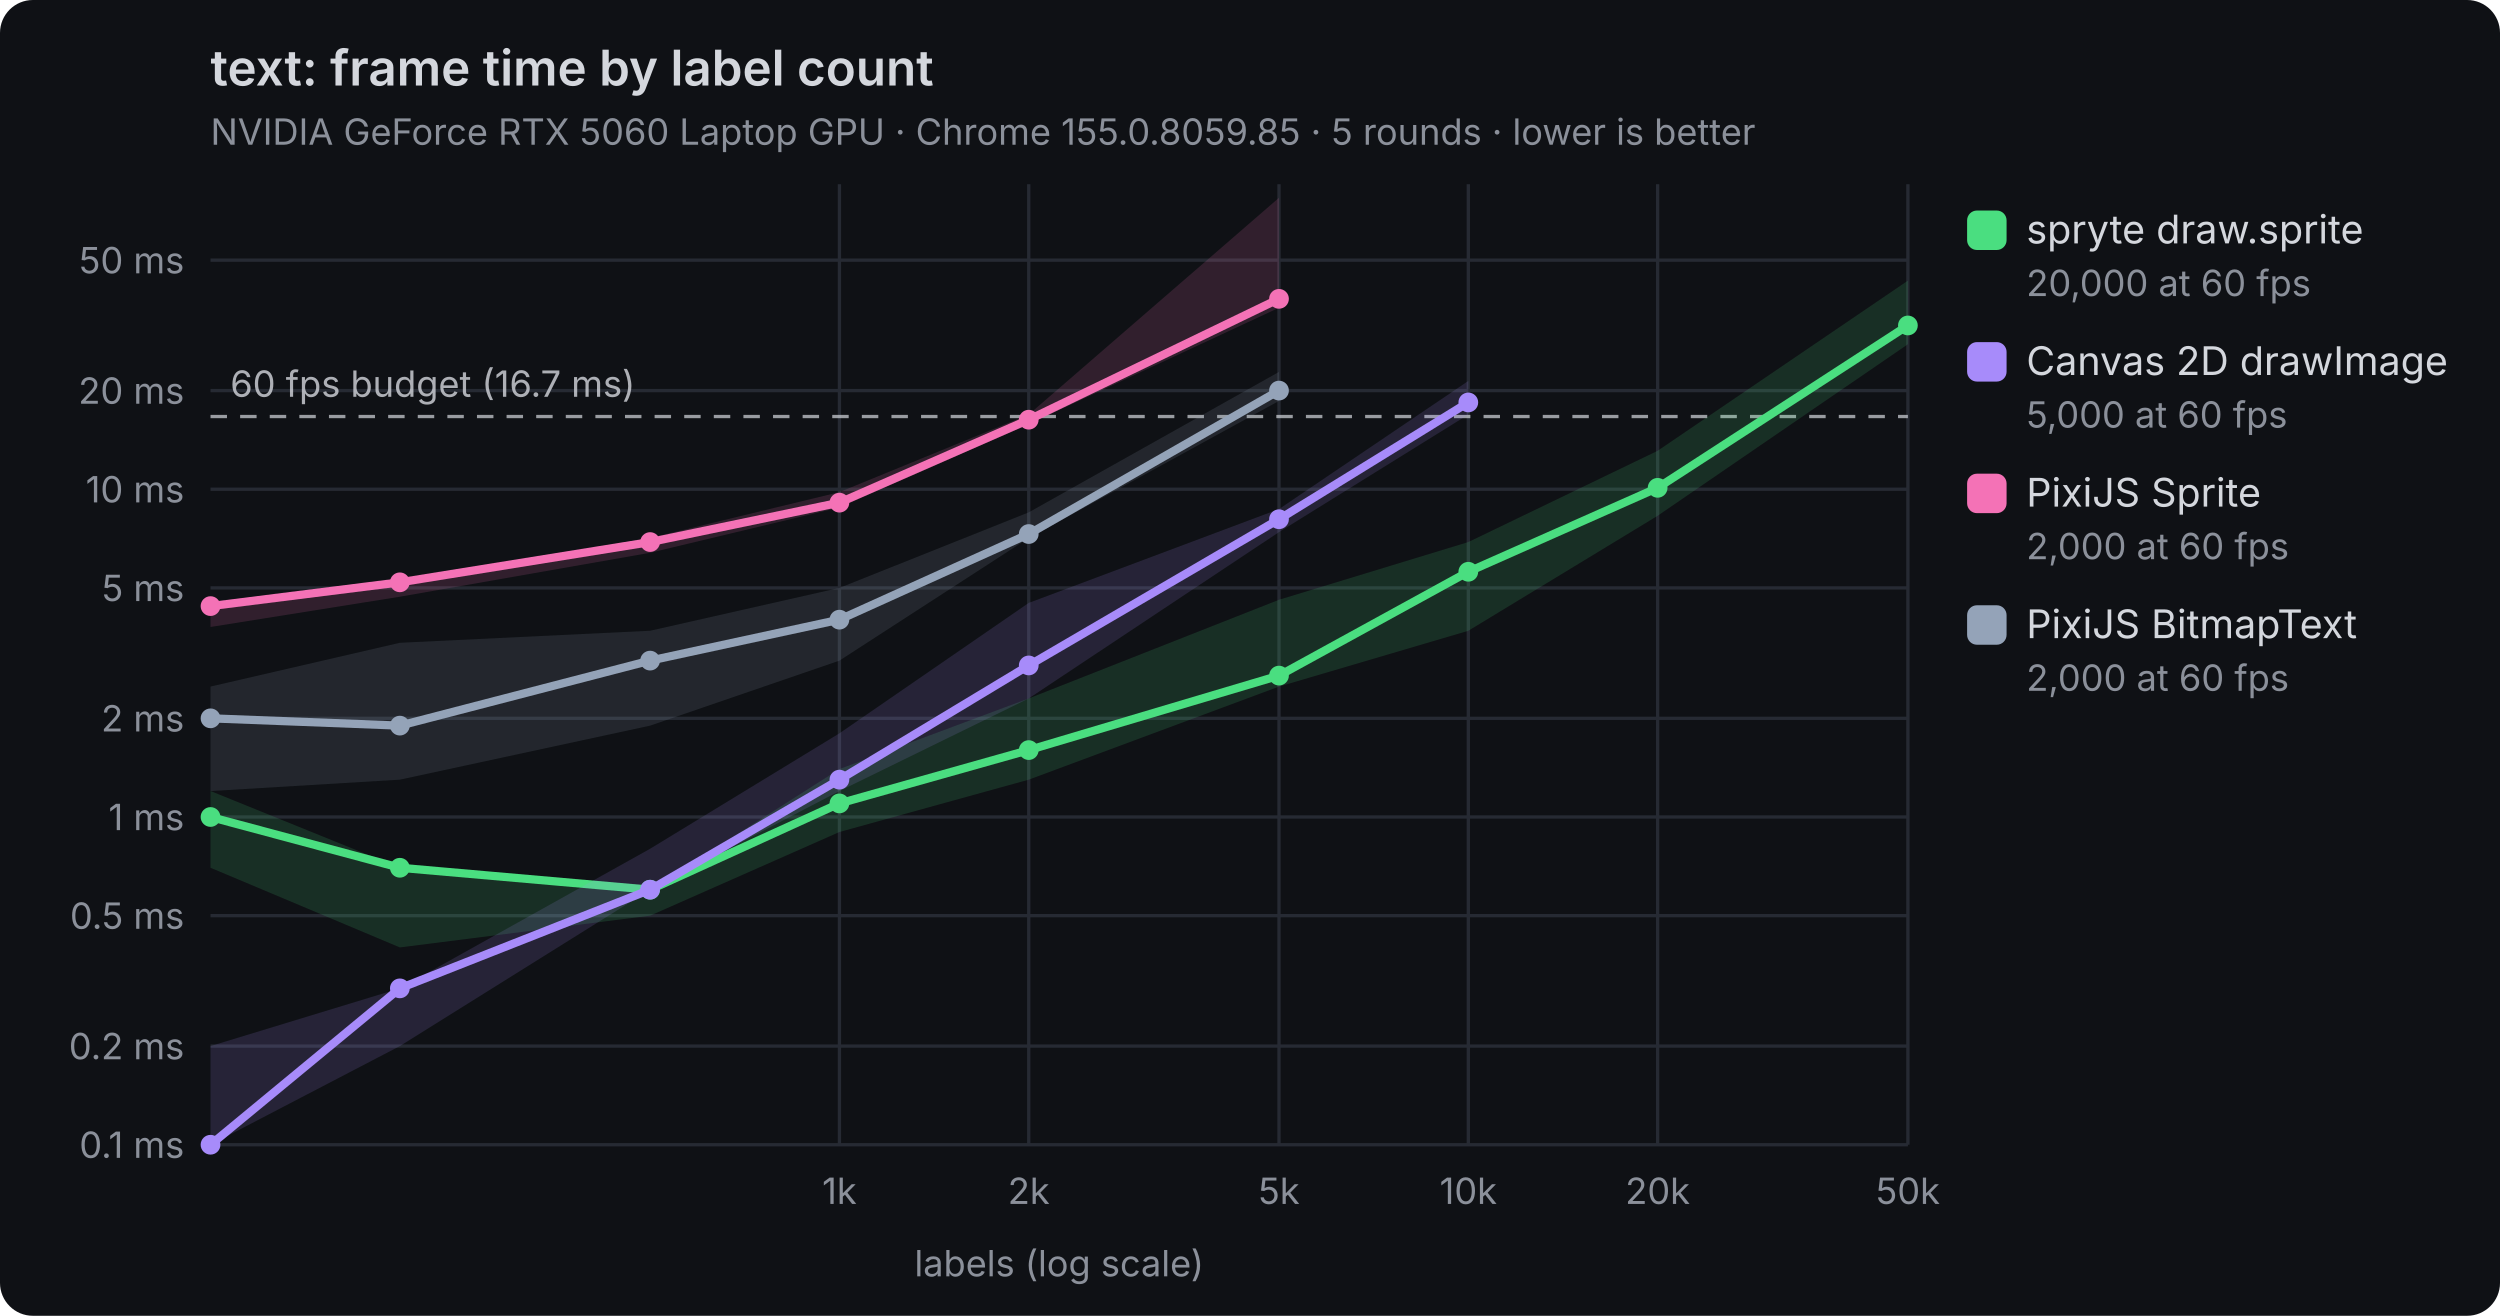
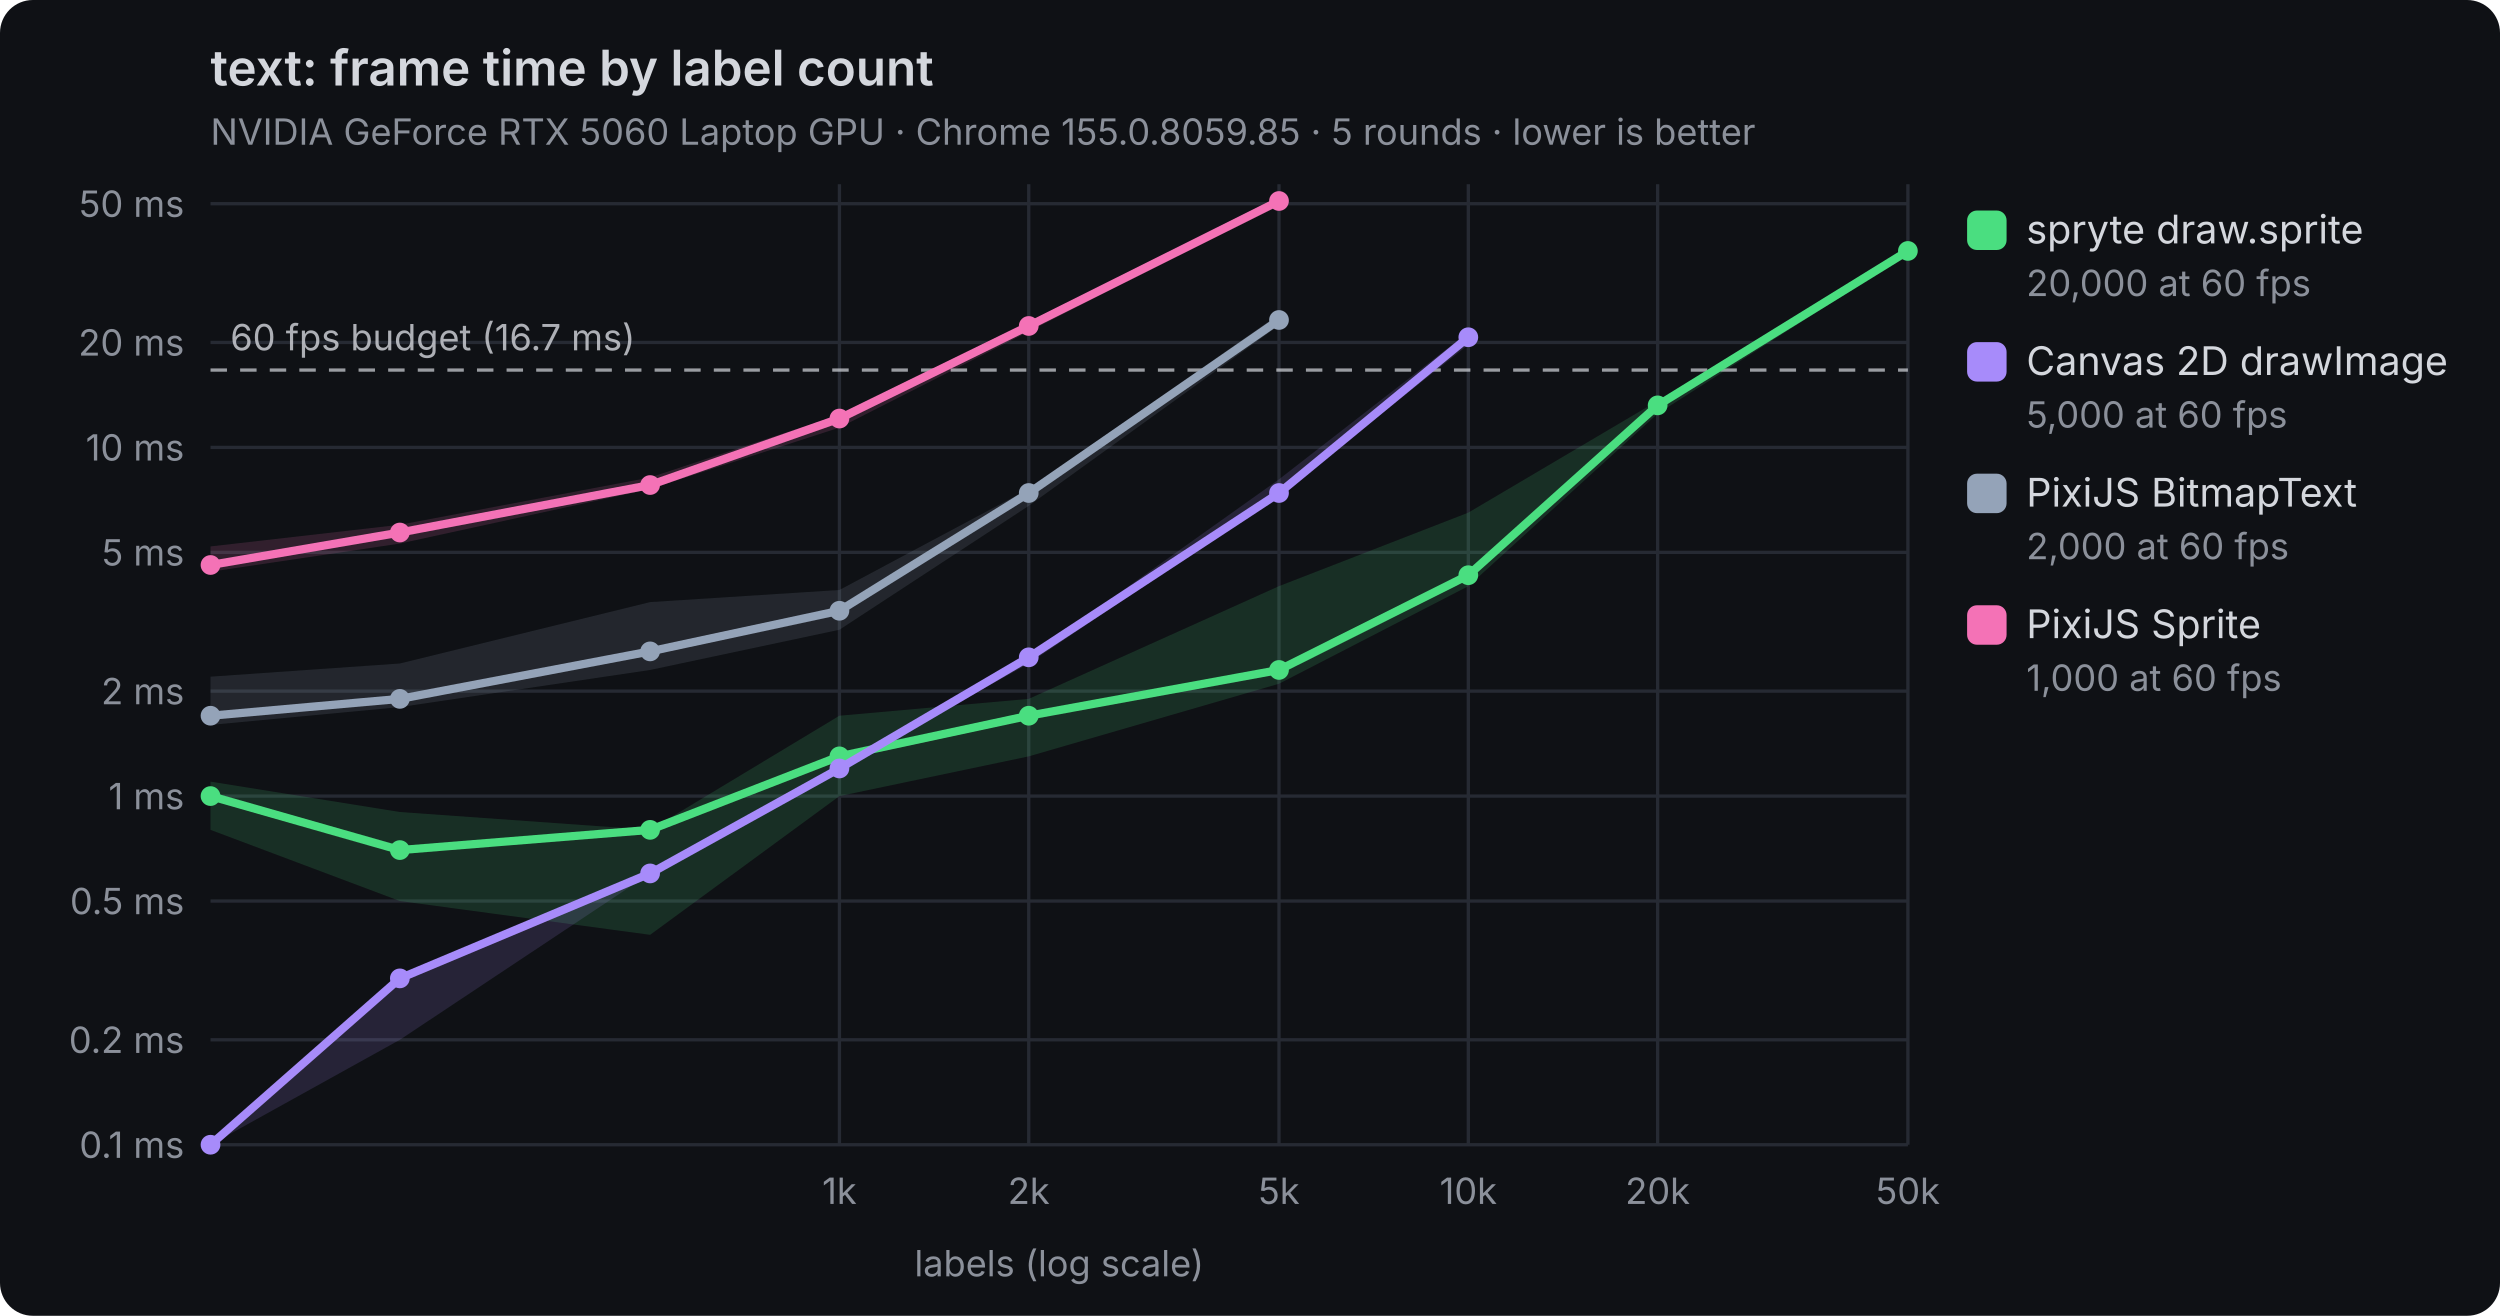
<svg xmlns="http://www.w3.org/2000/svg" viewBox="0 0 760 400" width="760" height="400" font-family="ui-sans-serif, system-ui, -apple-system, Segoe UI, sans-serif" role="img" aria-label="text: frame time by count">
  <rect width="760" height="400" rx="10" fill="#0f1115" />
  <text x="64" y="26" fill="#d4d7dd" font-size="15" font-weight="600">text: frame time by label count</text>
  <text x="64" y="44" fill="#8b909a" font-size="11">NVIDIA GeForce RTX 5060 Laptop GPU · Chrome 155.0.8059.85 · 5 rounds · lower is better</text>
  <line x1="64" x2="580" y1="348" y2="348" stroke="#262a33" />
  <text x="56" y="352" fill="#8b909a" font-size="11" text-anchor="end">0.1 ms</text>
-   <line x1="64" x2="580" y1="318.007" y2="318.007" stroke="#262a33" />
-   <text x="56" y="322.007" fill="#8b909a" font-size="11" text-anchor="end">0.2 ms</text>
-   <line x1="64" x2="580" y1="278.358" y2="278.358" stroke="#262a33" />
-   <text x="56" y="282.358" fill="#8b909a" font-size="11" text-anchor="end">0.5 ms</text>
-   <line x1="64" x2="580" y1="248.365" y2="248.365" stroke="#262a33" />
-   <text x="56" y="252.365" fill="#8b909a" font-size="11" text-anchor="end">1 ms</text>
-   <line x1="64" x2="580" y1="218.372" y2="218.372" stroke="#262a33" />
-   <text x="56" y="222.372" fill="#8b909a" font-size="11" text-anchor="end">2 ms</text>
-   <line x1="64" x2="580" y1="178.723" y2="178.723" stroke="#262a33" />
-   <text x="56" y="182.723" fill="#8b909a" font-size="11" text-anchor="end">5 ms</text>
-   <line x1="64" x2="580" y1="148.73" y2="148.73" stroke="#262a33" />
-   <text x="56" y="152.73" fill="#8b909a" font-size="11" text-anchor="end">10 ms</text>
-   <line x1="64" x2="580" y1="118.737" y2="118.737" stroke="#262a33" />
-   <text x="56" y="122.737" fill="#8b909a" font-size="11" text-anchor="end">20 ms</text>
-   <line x1="64" x2="580" y1="79.088" y2="79.088" stroke="#262a33" />
-   <text x="56" y="83.088" fill="#8b909a" font-size="11" text-anchor="end">50 ms</text>
+   <line x1="64" x2="580" y1="316.093" y2="316.093" stroke="#262a33" />
+   <text x="56" y="320.093" fill="#8b909a" font-size="11" text-anchor="end">0.2 ms</text>
+   <line x1="64" x2="580" y1="273.914" y2="273.914" stroke="#262a33" />
+   <text x="56" y="277.914" fill="#8b909a" font-size="11" text-anchor="end">0.5 ms</text>
+   <line x1="64" x2="580" y1="242.006" y2="242.006" stroke="#262a33" />
+   <text x="56" y="246.006" fill="#8b909a" font-size="11" text-anchor="end">1 ms</text>
+   <line x1="64" x2="580" y1="210.099" y2="210.099" stroke="#262a33" />
+   <text x="56" y="214.099" fill="#8b909a" font-size="11" text-anchor="end">2 ms</text>
+   <line x1="64" x2="580" y1="167.92" y2="167.92" stroke="#262a33" />
+   <text x="56" y="171.92" fill="#8b909a" font-size="11" text-anchor="end">5 ms</text>
+   <line x1="64" x2="580" y1="136.013" y2="136.013" stroke="#262a33" />
+   <text x="56" y="140.013" fill="#8b909a" font-size="11" text-anchor="end">10 ms</text>
+   <line x1="64" x2="580" y1="104.106" y2="104.106" stroke="#262a33" />
+   <text x="56" y="108.106" fill="#8b909a" font-size="11" text-anchor="end">20 ms</text>
+   <line x1="64" x2="580" y1="61.926" y2="61.926" stroke="#262a33" />
+   <text x="56" y="65.926" fill="#8b909a" font-size="11" text-anchor="end">50 ms</text>
  <line x1="255.184" x2="255.184" y1="56" y2="348" stroke="#262a33" />
  <text x="255.184" y="366" fill="#8b909a" font-size="11" text-anchor="middle">1k</text>
  <line x1="312.736" x2="312.736" y1="56" y2="348" stroke="#262a33" />
  <text x="312.736" y="366" fill="#8b909a" font-size="11" text-anchor="middle">2k</text>
  <line x1="388.816" x2="388.816" y1="56" y2="348" stroke="#262a33" />
  <text x="388.816" y="366" fill="#8b909a" font-size="11" text-anchor="middle">5k</text>
  <line x1="446.368" x2="446.368" y1="56" y2="348" stroke="#262a33" />
  <text x="446.368" y="366" fill="#8b909a" font-size="11" text-anchor="middle">10k</text>
  <line x1="503.92" x2="503.92" y1="56" y2="348" stroke="#262a33" />
  <text x="503.92" y="366" fill="#8b909a" font-size="11" text-anchor="middle">20k</text>
  <line x1="580" x2="580" y1="56" y2="348" stroke="#262a33" />
  <text x="580" y="366" fill="#8b909a" font-size="11" text-anchor="middle">50k</text>
  <text x="322" y="388" fill="#8b909a" font-size="11" text-anchor="middle">labels (log scale)</text>
-   <line x1="64" x2="580" y1="126.626" y2="126.626" stroke="#d4d7dd" stroke-dasharray="5 4" opacity="0.7" />
-   <text x="70" y="120.626" fill="#d4d7dd" font-size="11" opacity="0.8">60 fps budget (16.7 ms)</text>
-   <polygon points="64,263.799 121.552,288.014 197.632,278.358 255.184,252.924 312.736,237.012 388.816,208.716 446.368,191.752 503.92,156.792 580,104.643 580,85.313 503.92,137.045 446.368,164.786 388.816,182.331 312.736,212.324 255.184,233.805 197.632,270.469 121.552,263.799 64,240.476" fill="#4ade80" opacity="0.15" />
-   <polyline points="64,248.365 121.552,263.799 197.632,270.469 255.184,244.241 312.736,228.027 388.816,205.386 446.368,173.819 503.92,148.299 580,98.943" fill="none" stroke="#4ade80" stroke-width="2.5" stroke-linejoin="round" />
-   <circle cx="64" cy="248.365" r="3" fill="#4ade80" />
-   <circle cx="121.552" cy="263.799" r="3" fill="#4ade80" />
-   <circle cx="197.632" cy="270.469" r="3" fill="#4ade80" />
-   <circle cx="255.184" cy="244.241" r="3" fill="#4ade80" />
-   <circle cx="312.736" cy="228.027" r="3" fill="#4ade80" />
-   <circle cx="388.816" cy="205.386" r="3" fill="#4ade80" />
-   <circle cx="446.368" cy="173.819" r="3" fill="#4ade80" />
-   <circle cx="503.92" cy="148.299" r="3" fill="#4ade80" />
-   <circle cx="580" cy="98.943" r="3" fill="#4ade80" />
-   <polygon points="64,348 121.552,318.007 197.632,270.469 255.184,240.476 312.736,212.324 388.816,161.759 446.368,126.024 446.368,115.809 388.816,154.756 312.736,183.282 255.184,222.931 197.632,258.021 121.552,300.462 64,318.007" fill="#a78bfa" opacity="0.15" />
-   <polyline points="64,348 121.552,300.462 197.632,270.469 255.184,237.012 312.736,202.294 388.816,157.848 446.368,122.345" fill="none" stroke="#a78bfa" stroke-width="2.5" stroke-linejoin="round" />
+   <line x1="64" x2="580" y1="112.498" y2="112.498" stroke="#d4d7dd" stroke-dasharray="5 4" opacity="0.7" />
+   <text x="70" y="106.498" fill="#d4d7dd" font-size="11" opacity="0.8">60 fps budget (16.7 ms)</text>
+   <polygon points="64,252.278 121.552,273.914 197.632,284.185 255.184,242.006 312.736,229.929 388.816,207.853 446.368,178.192 503.92,125.741 580,77.176 580,74.924 503.92,121.859 446.368,155.843 388.816,178.192 312.736,212.46 255.184,217.58 197.632,252.278 121.552,246.856 64,237.619" fill="#4ade80" opacity="0.15" />
+   <polyline points="64,242.006 121.552,258.425 197.632,252.278 255.184,229.929 312.736,217.58 388.816,203.666 446.368,174.863 503.92,123.233 580,76.287" fill="none" stroke="#4ade80" stroke-width="2.5" stroke-linejoin="round" />
+   <circle cx="64" cy="242.006" r="3" fill="#4ade80" />
+   <circle cx="121.552" cy="258.425" r="3" fill="#4ade80" />
+   <circle cx="197.632" cy="252.278" r="3" fill="#4ade80" />
+   <circle cx="255.184" cy="229.929" r="3" fill="#4ade80" />
+   <circle cx="312.736" cy="217.58" r="3" fill="#4ade80" />
+   <circle cx="388.816" cy="203.666" r="3" fill="#4ade80" />
+   <circle cx="446.368" cy="174.863" r="3" fill="#4ade80" />
+   <circle cx="503.92" cy="123.233" r="3" fill="#4ade80" />
+   <circle cx="580" cy="76.287" r="3" fill="#4ade80" />
+   <polygon points="64,348 121.552,316.093 197.632,265.521 255.184,233.614 312.736,201.706 388.816,150.5 446.368,104.801 446.368,100.991 388.816,145.713 312.736,199.827 255.184,233.614 197.632,265.521 121.552,297.428 64,348" fill="#a78bfa" opacity="0.15" />
+   <polyline points="64,348 121.552,297.428 197.632,265.521 255.184,233.614 312.736,199.827 388.816,149.873 446.368,102.522" fill="none" stroke="#a78bfa" stroke-width="2.5" stroke-linejoin="round" />
  <circle cx="64" cy="348" r="3" fill="#a78bfa" />
-   <circle cx="121.552" cy="300.462" r="3" fill="#a78bfa" />
-   <circle cx="197.632" cy="270.469" r="3" fill="#a78bfa" />
-   <circle cx="255.184" cy="237.012" r="3" fill="#a78bfa" />
-   <circle cx="312.736" cy="202.294" r="3" fill="#a78bfa" />
-   <circle cx="388.816" cy="157.848" r="3" fill="#a78bfa" />
-   <circle cx="446.368" cy="122.345" r="3" fill="#a78bfa" />
-   <polygon points="64,190.598 121.552,181.4 197.632,168.041 255.184,154.261 312.736,128.937 388.816,93.544 388.816,60.124 312.736,126.024 255.184,149.604 197.632,163.55 121.552,176.202 64,183.282" fill="#f472b6" opacity="0.15" />
-   <polyline points="64,184.254 121.552,177.026 197.632,164.786 255.184,152.811 312.736,127.588 388.816,90.849" fill="none" stroke="#f472b6" stroke-width="2.5" stroke-linejoin="round" />
-   <circle cx="64" cy="184.254" r="3" fill="#f472b6" />
-   <circle cx="121.552" cy="177.026" r="3" fill="#f472b6" />
-   <circle cx="197.632" cy="164.786" r="3" fill="#f472b6" />
-   <circle cx="255.184" cy="152.811" r="3" fill="#f472b6" />
-   <circle cx="312.736" cy="127.588" r="3" fill="#f472b6" />
-   <circle cx="388.816" cy="90.849" r="3" fill="#f472b6" />
-   <polygon points="64,240.476 121.552,237.012 197.632,220.591 255.184,200.827 312.736,163.55 388.816,121.877 388.816,113.067 312.736,155.762 255.184,178.723 197.632,191.752 121.552,195.411 64,208.716" fill="#94a3b8" opacity="0.15" />
-   <polyline points="64,218.372 121.552,220.591 197.632,200.827 255.184,188.379 312.736,162.348 388.816,118.737" fill="none" stroke="#94a3b8" stroke-width="2.5" stroke-linejoin="round" />
-   <circle cx="64" cy="218.372" r="3" fill="#94a3b8" />
-   <circle cx="121.552" cy="220.591" r="3" fill="#94a3b8" />
-   <circle cx="197.632" cy="200.827" r="3" fill="#94a3b8" />
-   <circle cx="255.184" cy="188.379" r="3" fill="#94a3b8" />
-   <circle cx="312.736" cy="162.348" r="3" fill="#94a3b8" />
-   <circle cx="388.816" cy="118.737" r="3" fill="#94a3b8" />
+   <circle cx="121.552" cy="297.428" r="3" fill="#a78bfa" />
+   <circle cx="197.632" cy="265.521" r="3" fill="#a78bfa" />
+   <circle cx="255.184" cy="233.614" r="3" fill="#a78bfa" />
+   <circle cx="312.736" cy="199.827" r="3" fill="#a78bfa" />
+   <circle cx="388.816" cy="149.873" r="3" fill="#a78bfa" />
+   <circle cx="446.368" cy="102.522" r="3" fill="#a78bfa" />
+   <polygon points="64,220.371 121.552,214.949 197.632,203.666 255.184,191.435 312.736,153.766 388.816,98.889 388.816,95.521 312.736,148.646 255.184,179.357 197.632,183.042 121.552,201.706 64,205.712" fill="#94a3b8" opacity="0.15" />
+   <polyline points="64,217.58 121.552,212.46 197.632,198.022 255.184,185.673 312.736,149.873 388.816,97.273" fill="none" stroke="#94a3b8" stroke-width="2.5" stroke-linejoin="round" />
+   <circle cx="64" cy="217.58" r="3" fill="#94a3b8" />
+   <circle cx="121.552" cy="212.46" r="3" fill="#94a3b8" />
+   <circle cx="197.632" cy="198.022" r="3" fill="#94a3b8" />
+   <circle cx="255.184" cy="185.673" r="3" fill="#94a3b8" />
+   <circle cx="312.736" cy="149.873" r="3" fill="#94a3b8" />
+   <circle cx="388.816" cy="97.273" r="3" fill="#94a3b8" />
+   <polygon points="64,173.805 121.552,165.238 197.632,148.646 255.184,129.981 312.736,100.776 388.816,62.019 388.816,60.387 312.736,97.873 255.184,126.111 197.632,145.148 121.552,159.527 64,166.115" fill="#f472b6" opacity="0.15" />
+   <polyline points="64,171.758 121.552,161.888 197.632,147.45 255.184,127.238 312.736,99.095 388.816,61.105" fill="none" stroke="#f472b6" stroke-width="2.5" stroke-linejoin="round" />
+   <circle cx="64" cy="171.758" r="3" fill="#f472b6" />
+   <circle cx="121.552" cy="161.888" r="3" fill="#f472b6" />
+   <circle cx="197.632" cy="147.45" r="3" fill="#f472b6" />
+   <circle cx="255.184" cy="127.238" r="3" fill="#f472b6" />
+   <circle cx="312.736" cy="99.095" r="3" fill="#f472b6" />
+   <circle cx="388.816" cy="61.105" r="3" fill="#f472b6" />
  <rect x="598" y="64" width="12" height="12" rx="3" fill="#4ade80" />
  <text x="616" y="74" fill="#d4d7dd" font-size="12">spryte draw.sprite</text>
  <text x="616" y="90" fill="#8b909a" font-size="11">20,000 at 60 fps</text>
  <rect x="598" y="104" width="12" height="12" rx="3" fill="#a78bfa" />
  <text x="616" y="114" fill="#d4d7dd" font-size="12">Canvas 2D drawImage</text>
  <text x="616" y="130" fill="#8b909a" font-size="11">5,000 at 60 fps</text>
-   <rect x="598" y="144" width="12" height="12" rx="3" fill="#f472b6" />
-   <text x="616" y="154" fill="#d4d7dd" font-size="12">PixiJS Sprite</text>
+   <rect x="598" y="144" width="12" height="12" rx="3" fill="#94a3b8" />
+   <text x="616" y="154" fill="#d4d7dd" font-size="12">PixiJS BitmapText</text>
  <text x="616" y="170" fill="#8b909a" font-size="11">2,000 at 60 fps</text>
-   <rect x="598" y="184" width="12" height="12" rx="3" fill="#94a3b8" />
-   <text x="616" y="194" fill="#d4d7dd" font-size="12">PixiJS BitmapText</text>
-   <text x="616" y="210" fill="#8b909a" font-size="11">2,000 at 60 fps</text>
+   <rect x="598" y="184" width="12" height="12" rx="3" fill="#f472b6" />
+   <text x="616" y="194" fill="#d4d7dd" font-size="12">PixiJS Sprite</text>
+   <text x="616" y="210" fill="#8b909a" font-size="11">1,000 at 60 fps</text>
</svg>
